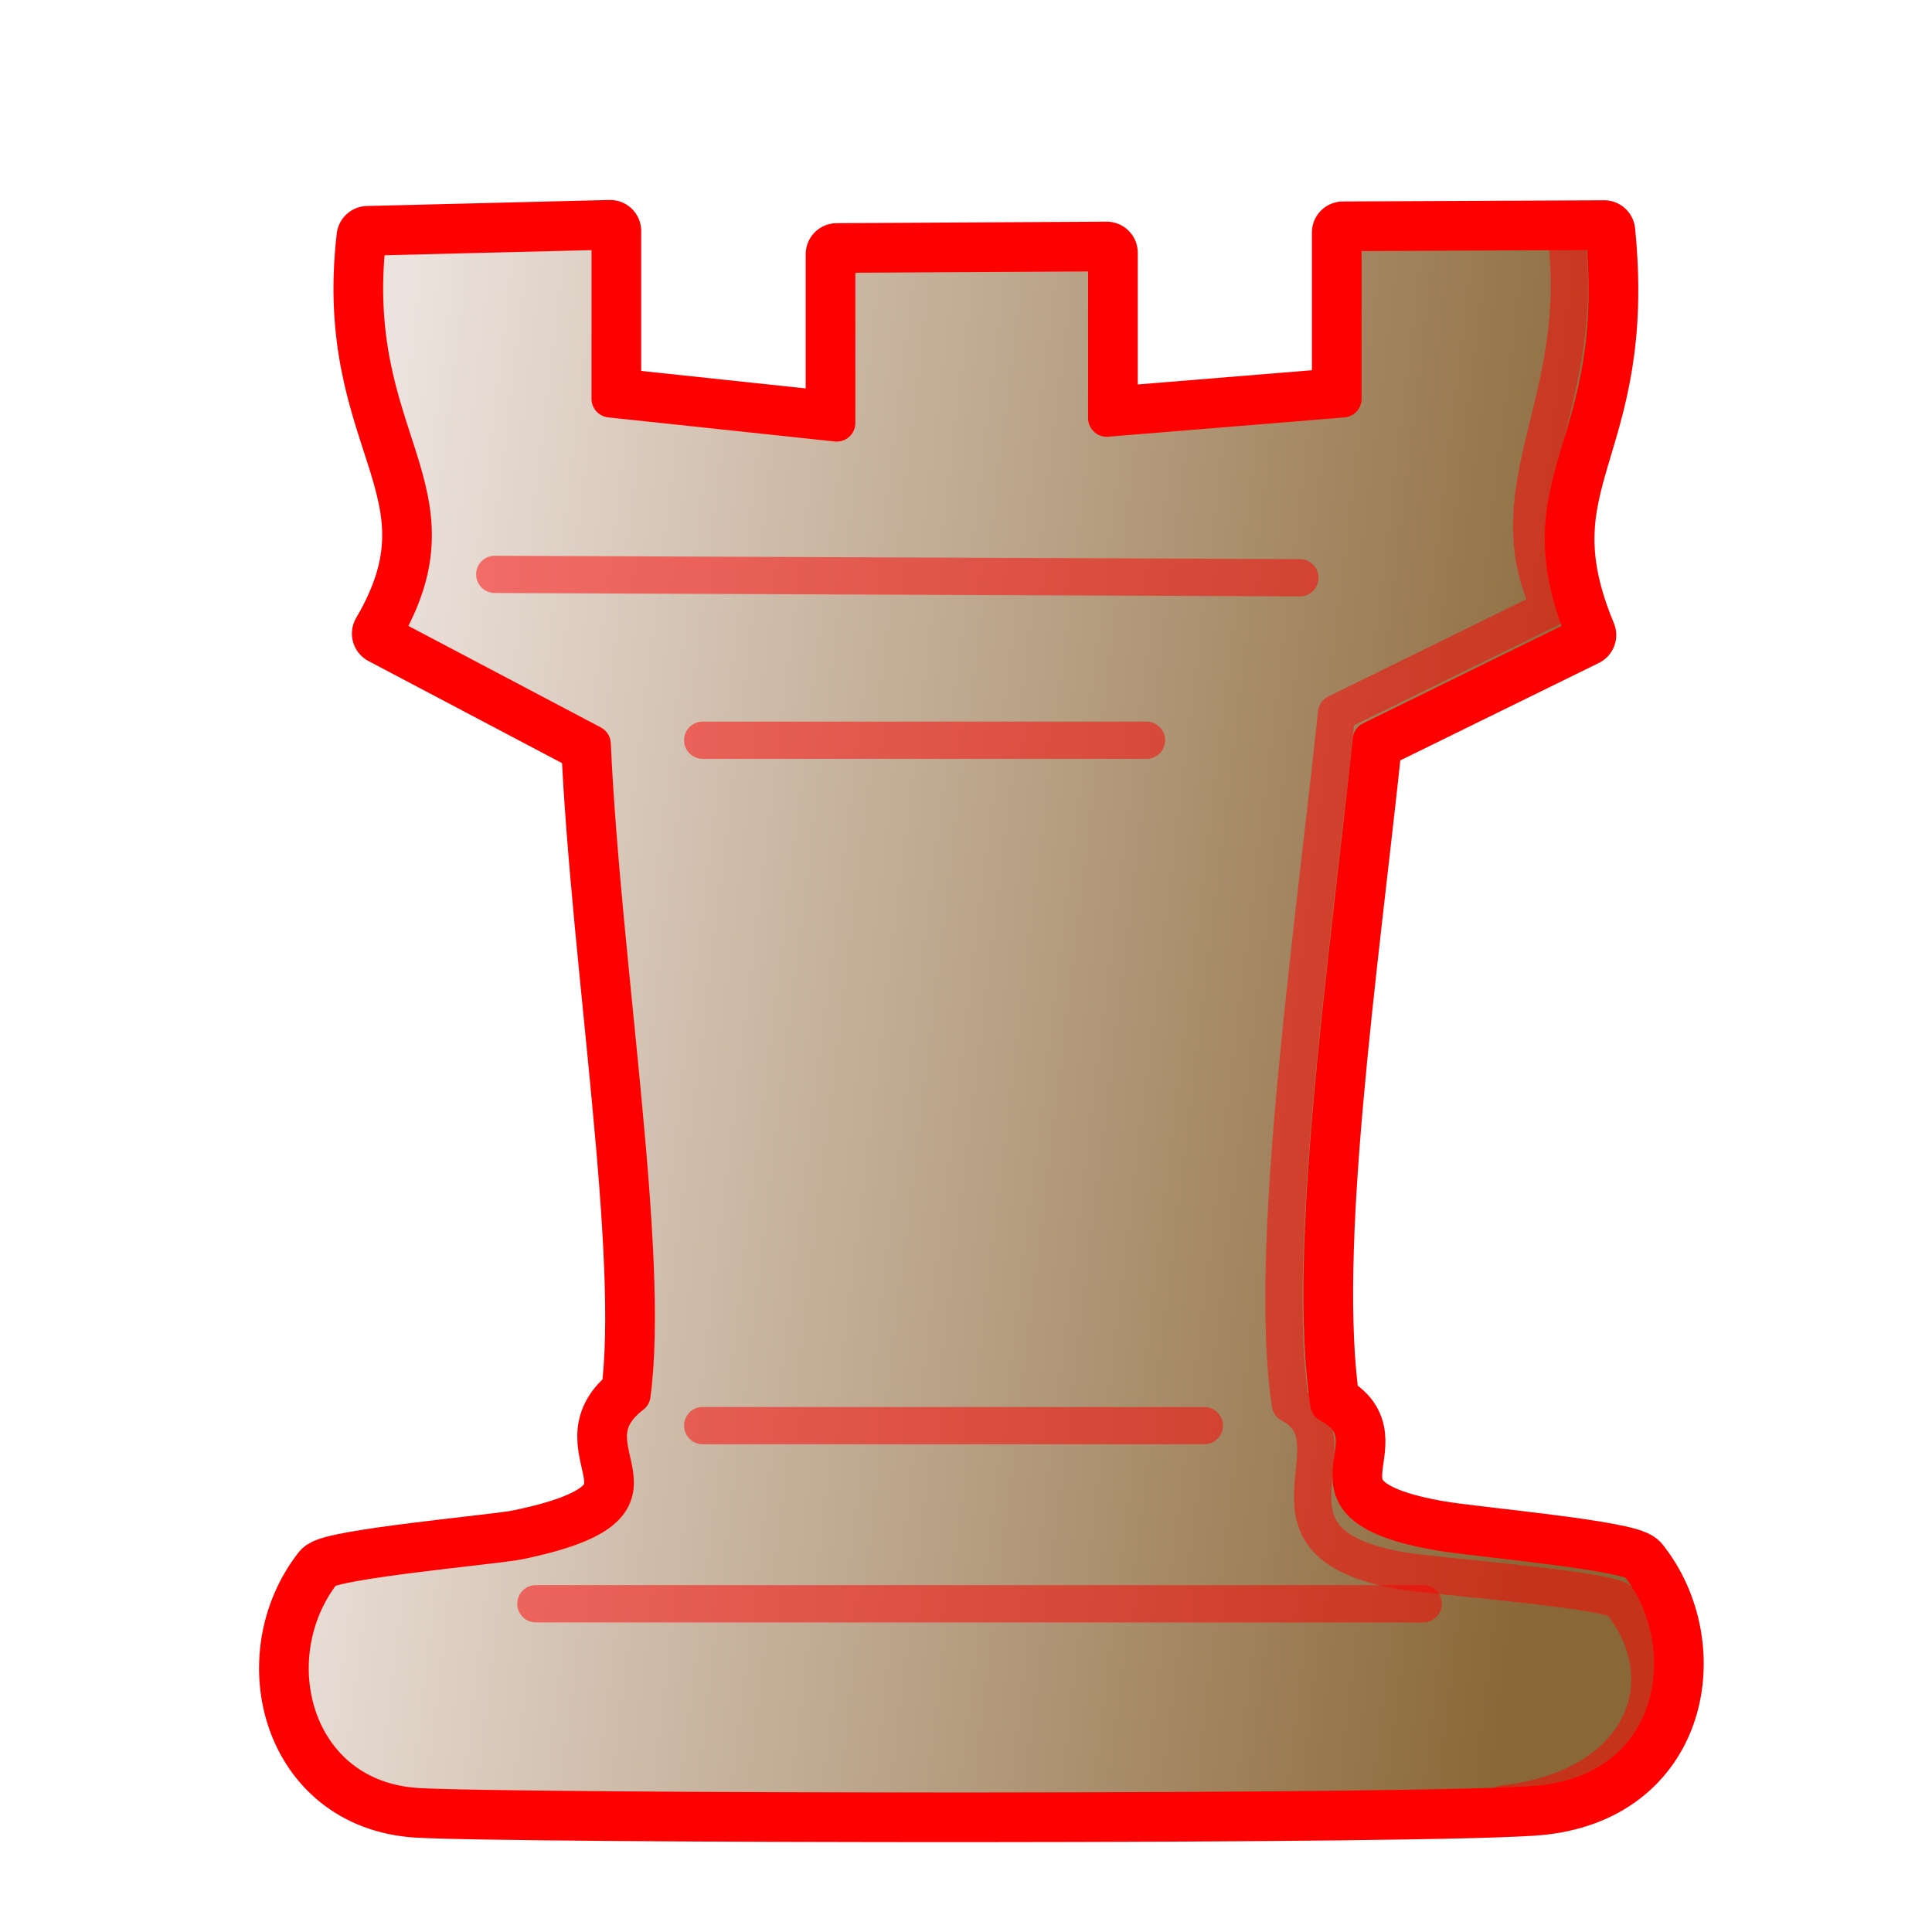
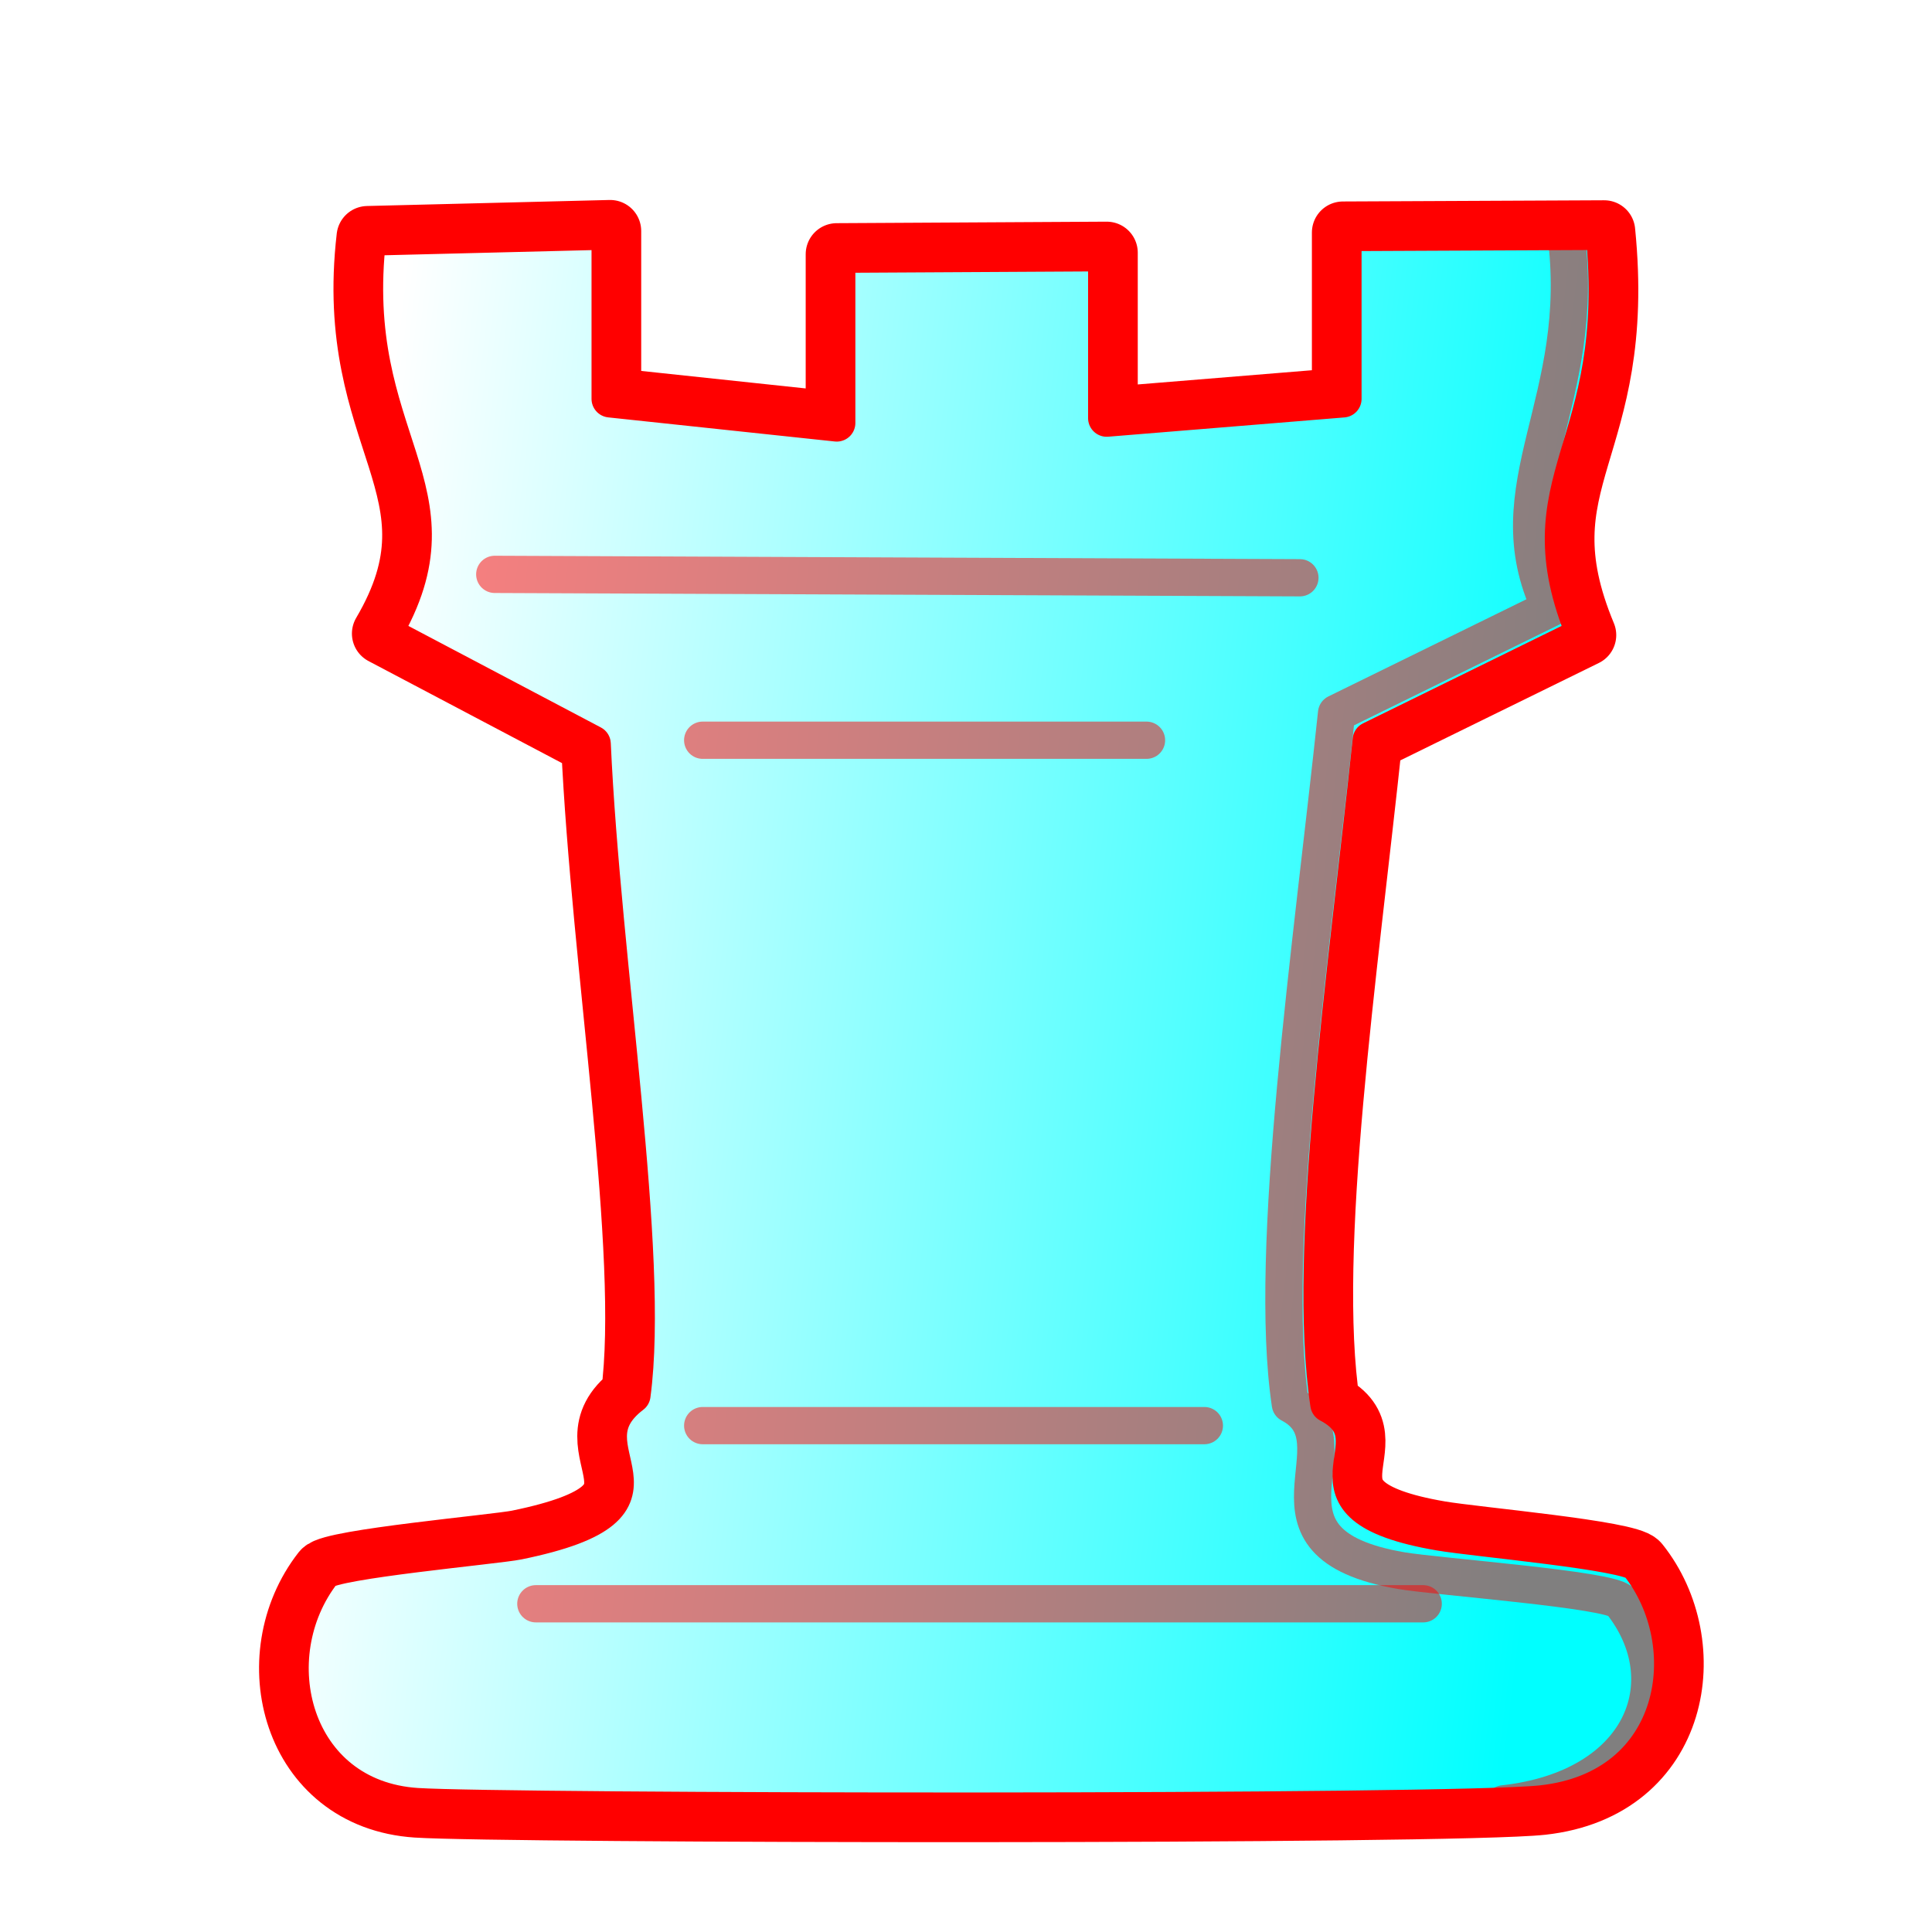
- <svg xmlns="http://www.w3.org/2000/svg" xmlns:xlink="http://www.w3.org/1999/xlink" width="700pt" height="700pt" viewBox="0 0 933.333 933.333" version="1.1" id="svg1556">
+ <svg xmlns="http://www.w3.org/2000/svg" xmlns:xlink="http://www.w3.org/1999/xlink" width="700pt" height="700pt" viewBox="0 0 933.333 933.333" version="1.1" id="rook">
  <style id="style-base">
    .base { 
      fill-opacity:1;
      fill-rule:evenodd;
      stroke-miterlimit:4;
      stroke-dasharray:none;
      stroke-linecap:round;
      stroke-linejoin:round;
      stroke-opacity:1
    }
  </style>
  <style id="stroke-medium">
    .stroke-medium {
      stroke-width: 18;
    }
  </style>
  <style id="stroke-heavy">
    .stroke-heavy {
      stroke-width: 21;
    }
  </style>
  <style id="stroke-boundary">
    .stroke-boundary {
      stroke-width: 30;
    }
  </style>
  <style id="stroke-color">
    .stroke-color {
      stroke:#ff0000;
    }
  </style>
  <style id="fill-color">
    .fill-color {
      fill:#00ff00;
    }
  </style>
  <defs id="defs1553">
    <linearGradient xlink:href="#fillGradient" id="main-gradient" gradientUnits="userSpaceOnUse" gradientTransform="matrix(6.248478,0,0,7.110584,-3961.489,-264.9934)" x1="660.518" y1="90.377" x2="757.722" y2="103.719" />
    <linearGradient id="fillGradient">
-       <stop id="stop0" offset="0" style="stop-color:#ede3de;stop-opacity:1;" />
-       <stop id="stop1" offset="1" style="stop-color:#8a6737;stop-opacity:1;" />
+       <stop id="stop0" offset="0" style="stop-color:#ffffff;stop-opacity:1;" />
+       <stop id="stop1" offset="1" style="stop-color:#00ffff;stop-opacity:1;" />
    </linearGradient>
  </defs>
  <path id="boundary" d="m 774.966,111.752 -126.201,0.582 v 80.349 l -114.12,9.316 v -79.913 l -130.422,0.728 v 81.514 l -109.462,-11.645 v -81.077 l -117.176,2.911 c -11.469,98.783 48.603,121.469 7.424,191.558 l 101.066,53.311 c 4.852,106.779 28.336,246.637 19.215,314.513 -35.626,27.135 31.826,52.825 -55.069,70.604 -10.417,2.131 -89.893,9.218 -94.178,14.702 -32.077,41.053 -14.915,109.598 45.269,113.537 42.274,2.767 500.003,3.509 543.669,-1.31 67.003,-7.395 77.352,-77.319 46.434,-116.012 -4.736,-5.926 -78.311,-12.3 -95.779,-15.284 -77.684,-13.268 -18.746,-43.529 -53.66,-61.855 -11.199,-74.12 8.746,-209.803 20.472,-320.768 l 103.348,-50.711 c -31.886,-76.665 19.869,-88.186 9.17,-195.051 z" class="base stroke-color stroke-boundary" style="fill:none" />
  <path id="main" d="m 774.966,111.752 -126.201,0.582 v 80.349 l -114.12,9.316 v -79.913 l -130.422,0.728 v 81.514 l -109.462,-11.645 v -81.077 l -117.176,2.911 c -11.469,98.783 48.603,121.469 7.424,191.558 l 101.066,53.311 c 4.852,106.779 28.336,246.637 19.215,314.513 -35.626,27.135 31.826,52.825 -55.069,70.604 -10.417,2.131 -89.893,9.218 -94.178,14.702 -32.077,41.053 -14.915,109.598 45.269,113.537 42.274,2.767 500.003,3.509 543.669,-1.31 67.003,-7.395 77.352,-77.319 46.434,-116.012 -4.736,-5.926 -78.311,-12.3 -95.779,-15.284 -77.684,-13.268 -18.746,-43.529 -53.66,-61.855 -11.199,-74.12 8.746,-209.803 20.472,-320.768 l 103.348,-50.711 c -31.886,-76.665 19.869,-88.186 9.17,-195.051 z" class="base stroke-color stroke-medium" style="fill:url(#main-gradient)" />
  <path id="deco-lines" class="base stroke-color stroke-medium" style="opacity:0.5;fill:none" d="m 239.015,277.472 388.956,1.641 z m 100.452,80.126 h 214.403 z m 0,331.106 H 581.815 Z M 258.866,774.765 H 687.535 Z" />
  <path class="base stroke-color stroke-medium" style="opacity:0.5;fill:none" d="m 726.366,871.433 c 67.003,-7.394 87.49,-58.992 56.572,-97.684 -4.736,-5.926 -88.449,-11.996 -105.917,-14.979 -77.684,-13.268 -18.746,-62.161 -53.66,-80.486 -11.199,-74.12 10.603,-222.796 22.328,-333.761 l 103.348,-50.711 c -28.046,-58.806 18.629,-99.962 7.314,-182.059" id="deco-side" />
</svg>
